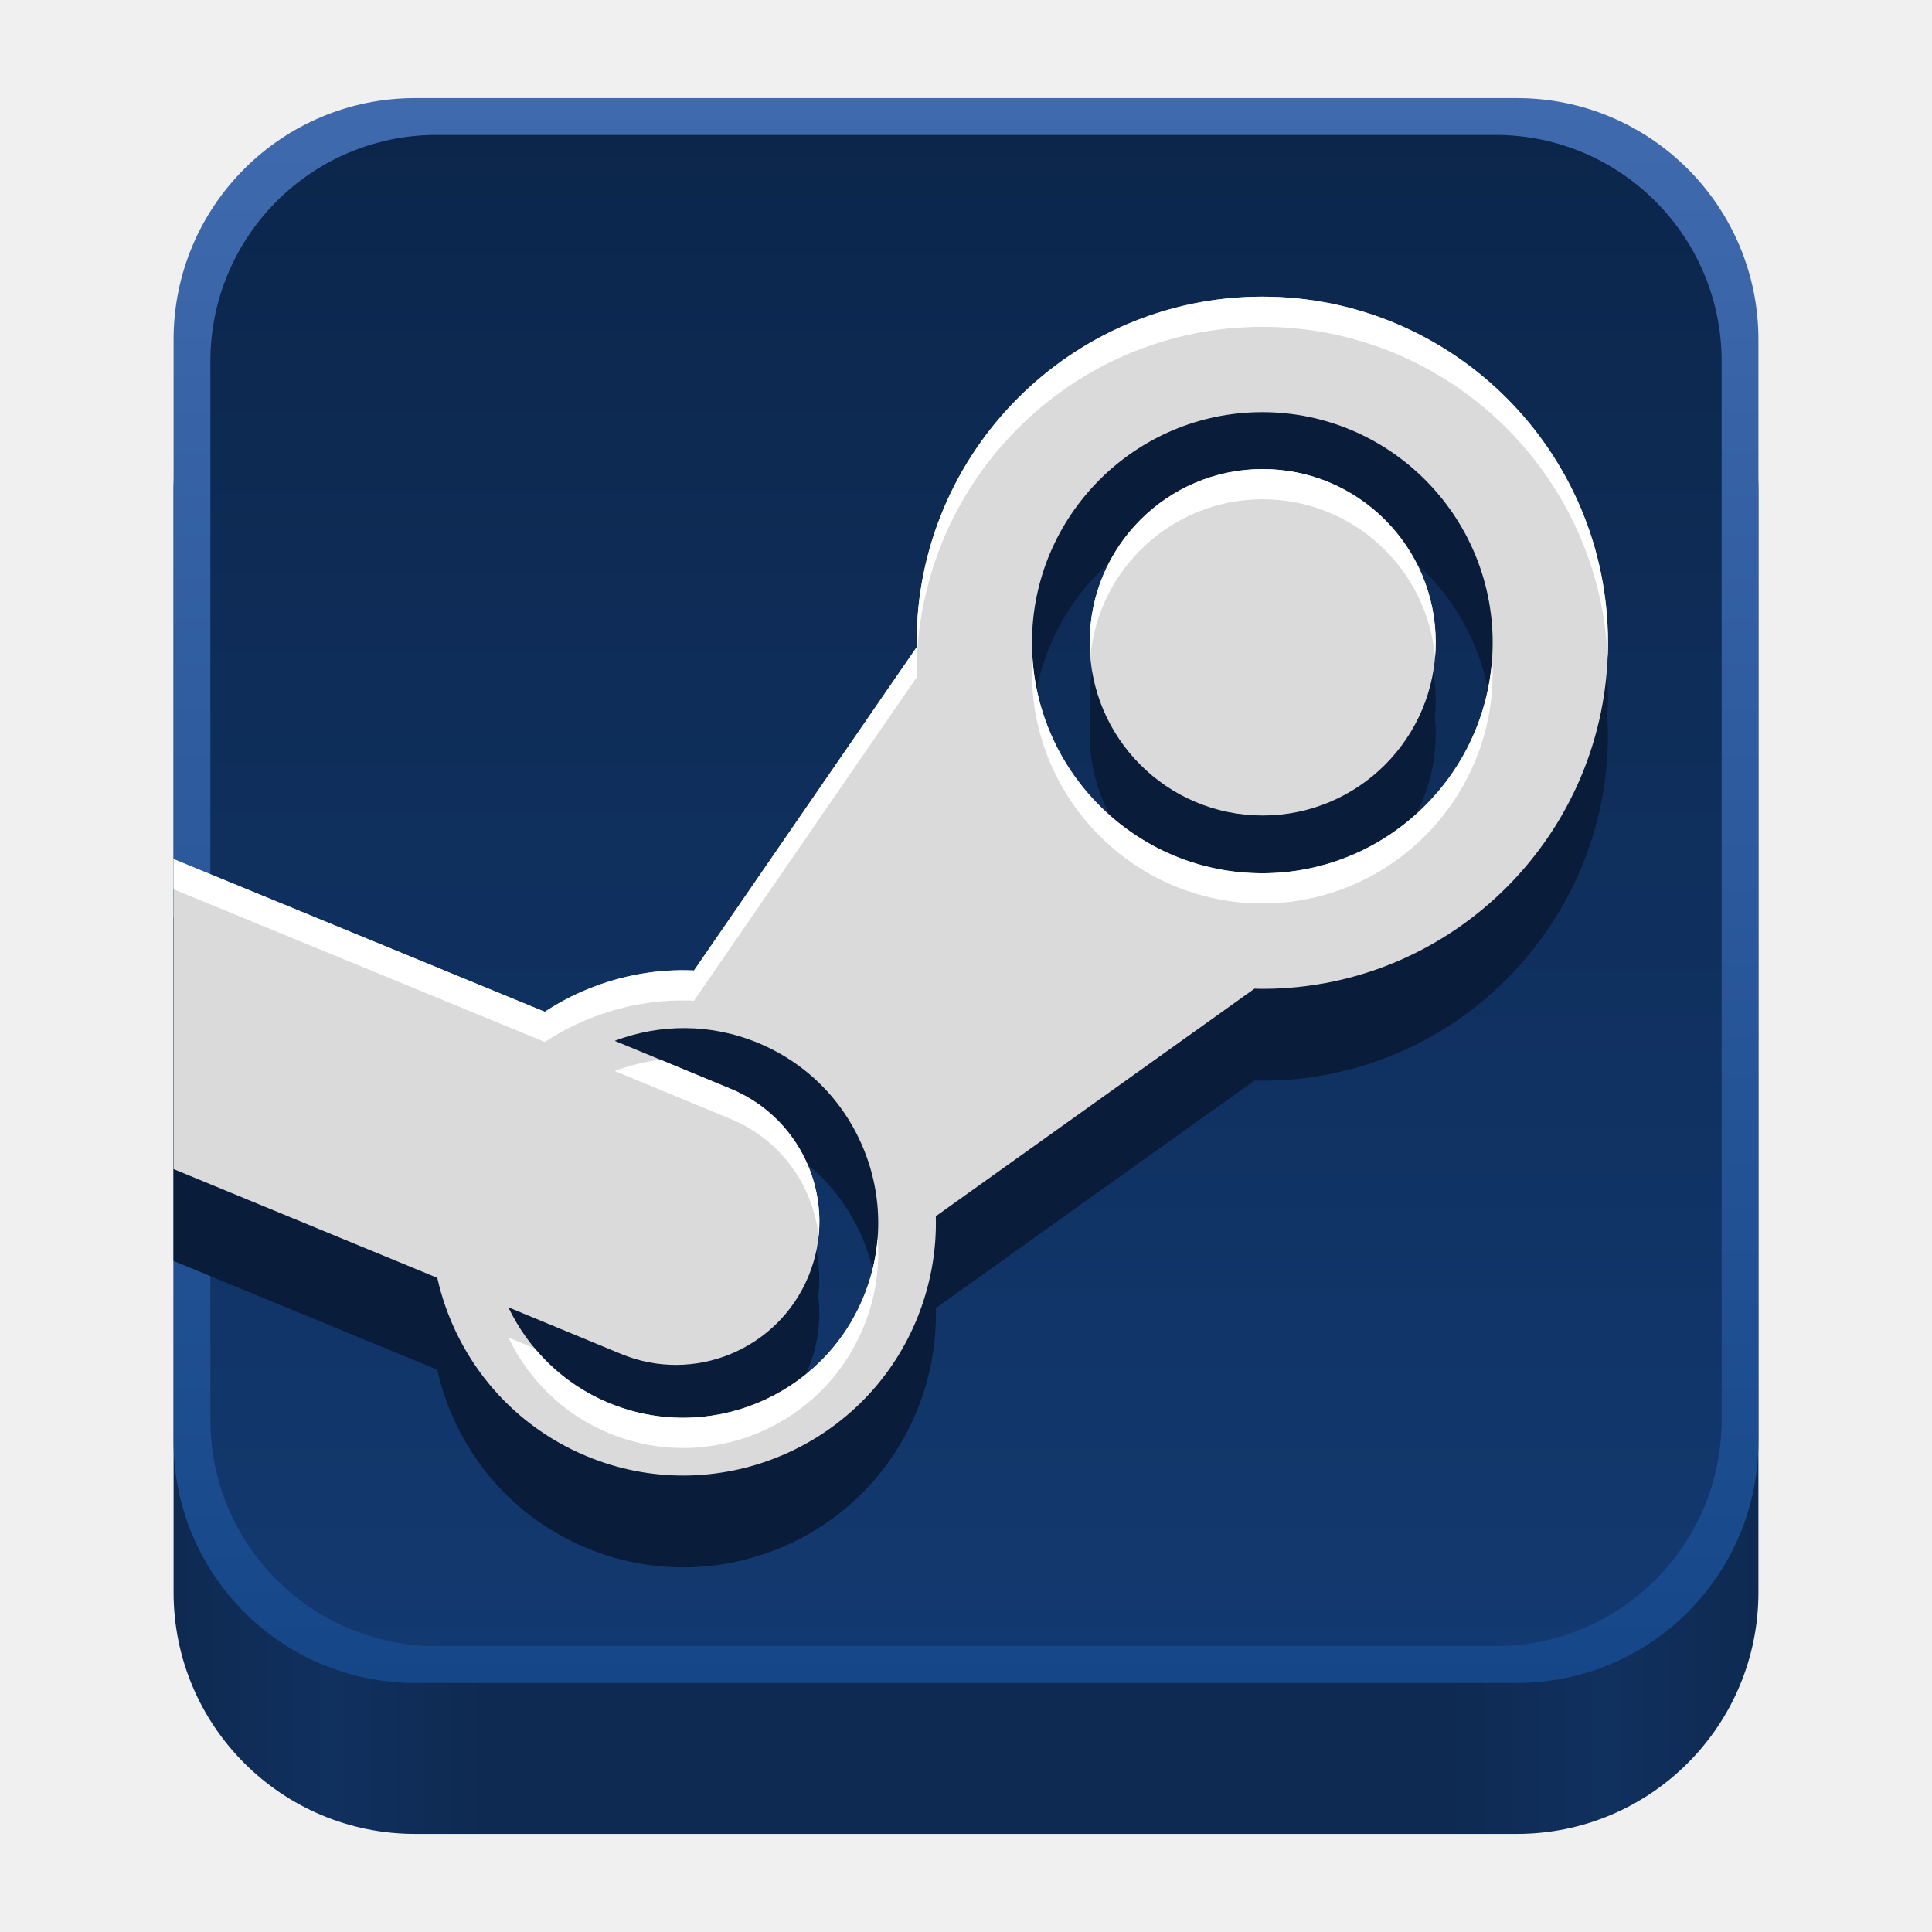
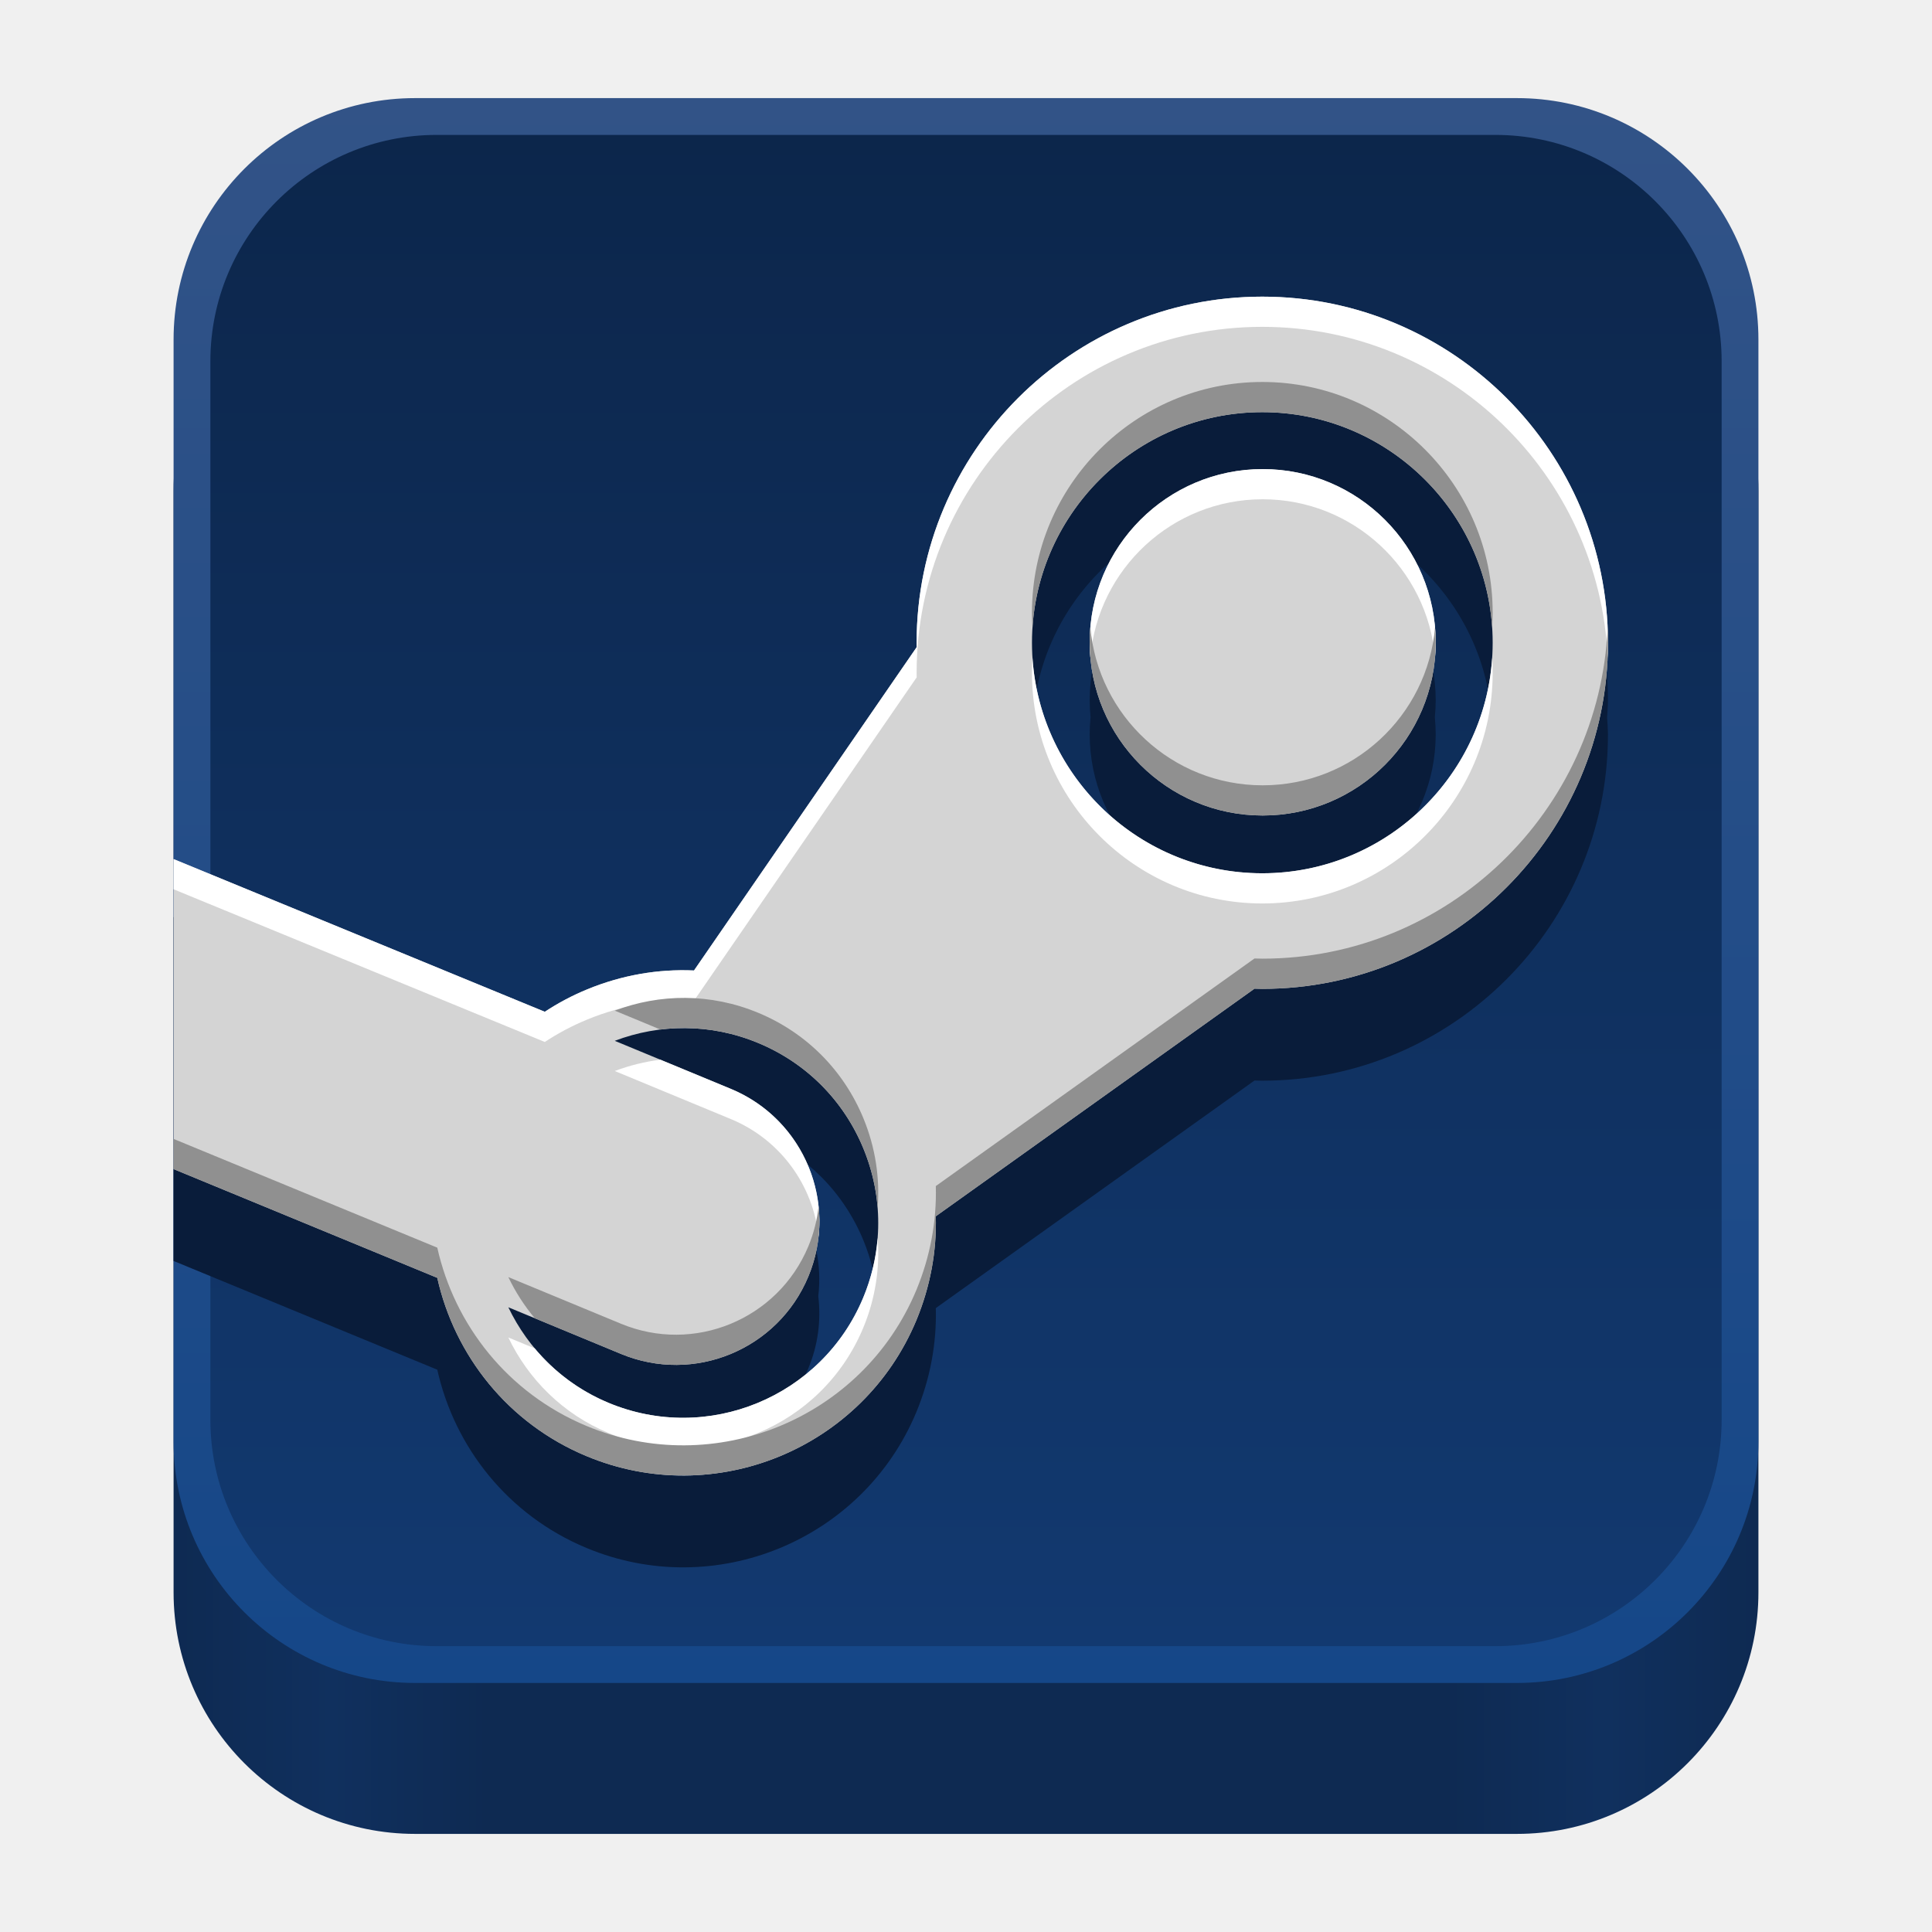
<svg xmlns="http://www.w3.org/2000/svg" xmlns:xlink="http://www.w3.org/1999/xlink" width="128" height="128" viewBox="0 0 128 128" version="1.1" id="svg5" xml:space="preserve">
  <defs id="defs2">
    <linearGradient id="linearGradient2">
      <stop style="stop-color:#0c264b;stop-opacity:1;" offset="0" id="stop2" />
      <stop style="stop-color:#123970;stop-opacity:1;" offset="1" id="stop3" />
    </linearGradient>
    <linearGradient id="linearGradient2288">
      <stop style="stop-color:#154788;stop-opacity:1;" offset="0" id="stop2284" />
-       <stop style="stop-color:#406aae;stop-opacity:1;" offset="1" id="stop2286" />
+       <stop style="stop-color:#325387;stop-opacity:1;" offset="1" id="stop2286" />
    </linearGradient>
    <linearGradient id="linearGradient3434">
      <stop style="stop-color:#0e2a52;stop-opacity:1;" offset="0" id="stop3430" />
      <stop style="stop-color:#10305e;stop-opacity:1;" offset="0.1" id="stop3442" />
      <stop style="stop-color:#0e2a52;stop-opacity:1;" offset="0.199" id="stop3446" />
      <stop style="stop-color:#0e2a52;stop-opacity:1;" offset="0.801" id="stop3444" />
      <stop style="stop-color:#10305e;stop-opacity:1;" offset="0.904" id="stop3440" />
      <stop style="stop-color:#0e2a52;stop-opacity:1;" offset="1" id="stop3432" />
    </linearGradient>
    <linearGradient y2="236" x2="96" y1="236" x1="32" gradientTransform="translate(604.8168,170.5864)" gradientUnits="userSpaceOnUse" id="linearGradient1099" xlink:href="#linearGradient1036" />
    <linearGradient id="linearGradient1036">
      <stop id="stop1032" offset="0" style="stop-color:#d5d3cf;stop-opacity:1;" />
      <stop id="stop1034" offset="1" style="stop-color:#f6f5f4;stop-opacity:1" />
    </linearGradient>
    <radialGradient r="32" fy="-76" fx="-244" cy="-76" cx="-244" gradientTransform="matrix(0.8833333,0,0,0.8833333,-460.3502,463.1197)" gradientUnits="userSpaceOnUse" id="radialGradient1103" xlink:href="#linearGradient1069" />
    <linearGradient id="linearGradient1069">
      <stop id="stop1065" offset="0" style="stop-color:#d5d3cf;stop-opacity:1" />
      <stop id="stop1067-1" offset="1" style="stop-color:#949390;stop-opacity:1" />
    </linearGradient>
    <linearGradient gradientUnits="userSpaceOnUse" y2="232" x2="64" y1="262.5" x1="64" id="linearGradient1027" xlink:href="#linearGradient1025" gradientTransform="translate(-470.5864,432.8168)" />
    <linearGradient id="linearGradient1025">
      <stop id="stop1021" offset="0" style="stop-color:#9a9996;stop-opacity:1" />
      <stop id="stop1023" offset="1" style="stop-color:#77767b;stop-opacity:1" />
    </linearGradient>
    <clipPath clipPathUnits="userSpaceOnUse" id="clipPath1609-7">
      <path id="path1611-5" d="m 252,116 28,-28 v -8 h -36 v 36 z" style="fill:#e74747;stroke:none;stroke-width:0.25px;stroke-linecap:butt;stroke-linejoin:miter;stroke-opacity:1" />
    </clipPath>
    <radialGradient r="32" fy="-76" fx="-244" cy="-76" cx="-244" gradientTransform="matrix(0.8833333,0,0,0.8833333,-460.3502,463.1197)" gradientUnits="userSpaceOnUse" id="radialGradient1103-5" xlink:href="#linearGradient1069" />
    <clipPath clipPathUnits="userSpaceOnUse" id="clipPath1609-7-7">
      <path id="path1611-5-0" d="m 252,116 28,-28 v -8 h -36 v 36 z" style="fill:#e74747;stroke:none;stroke-width:0.25px;stroke-linecap:butt;stroke-linejoin:miter;stroke-opacity:1" />
    </clipPath>
    <clipPath clipPathUnits="userSpaceOnUse" id="clipPath744">
      <rect style="fill:#1e88e5;fill-opacity:1;stroke-width:0.265" id="rect746" width="541.867" height="541.867" x="0" y="1.5987212e-14" rx="79.375" ry="79.375" />
    </clipPath>
    <clipPath clipPathUnits="userSpaceOnUse" id="clipPath62">
      <rect style="fill:#1e88e5;fill-opacity:1;stroke-width:0.265" id="rect64" width="541.867" height="541.867" x="2.2507105e-05" y="-0.422" rx="79.375" ry="79.375" />
    </clipPath>
    <radialGradient r="32" fy="-76" fx="-244" cy="-76" cx="-244" gradientTransform="matrix(0.8833333,0,0,0.8833333,-460.3502,463.1197)" gradientUnits="userSpaceOnUse" id="radialGradient1103-6" xlink:href="#linearGradient1069" />
    <clipPath clipPathUnits="userSpaceOnUse" id="clipPath1609-7-2">
      <path id="path1611-5-3" d="m 252,116 28,-28 v -8 h -36 v 36 z" style="fill:#e74747;stroke:none;stroke-width:0.25px;stroke-linecap:butt;stroke-linejoin:miter;stroke-opacity:1" />
    </clipPath>
    <clipPath clipPathUnits="userSpaceOnUse" id="clipPath961">
      <rect style="fill:#00c853;stroke:none;stroke-width:0.529" id="rect963" width="541.867" height="541.867" x="1.4210855e-14" y="2.717972e-05" rx="79.375" ry="79.375" />
    </clipPath>
    <radialGradient r="32" fy="-76" fx="-244" cy="-76" cx="-244" gradientTransform="matrix(0.8833333,0,0,0.8833333,-460.3502,463.1197)" gradientUnits="userSpaceOnUse" id="radialGradient1103-56" xlink:href="#linearGradient1069" />
    <clipPath clipPathUnits="userSpaceOnUse" id="clipPath1440">
      <circle style="display:inline;opacity:1;vector-effect:none;fill:none;fill-opacity:1;stroke:#000000;stroke-width:2;stroke-linecap:butt;stroke-linejoin:miter;stroke-miterlimit:4;stroke-dasharray:none;stroke-dashoffset:0;stroke-opacity:1;marker:none;marker-start:none;marker-mid:none;marker-end:none;paint-order:normal;enable-background:new" id="circle1442" cx="-134.35" cy="193.747" r="24" transform="rotate(-45)" />
    </clipPath>
    <clipPath clipPathUnits="userSpaceOnUse" id="clipPath1430">
      <circle style="display:inline;opacity:1;vector-effect:none;fill:none;fill-opacity:1;stroke:#000000;stroke-width:2;stroke-linecap:butt;stroke-linejoin:miter;stroke-miterlimit:4;stroke-dasharray:none;stroke-dashoffset:0;stroke-opacity:1;marker:none;marker-start:none;marker-mid:none;marker-end:none;paint-order:normal;enable-background:new" id="circle1432" cx="12" cy="232" r="24" />
    </clipPath>
    <clipPath clipPathUnits="userSpaceOnUse" id="clipPath1440-9">
      <circle style="display:inline;opacity:1;vector-effect:none;fill:none;fill-opacity:1;stroke:#000000;stroke-width:2;stroke-linecap:butt;stroke-linejoin:miter;stroke-miterlimit:4;stroke-dasharray:none;stroke-dashoffset:0;stroke-opacity:1;marker:none;marker-start:none;marker-mid:none;marker-end:none;paint-order:normal;enable-background:new" id="circle1442-5" cx="-134.35" cy="193.747" r="24" transform="rotate(-45)" />
    </clipPath>
    <clipPath clipPathUnits="userSpaceOnUse" id="clipPath1430-1">
      <circle style="display:inline;opacity:1;vector-effect:none;fill:none;fill-opacity:1;stroke:#000000;stroke-width:2;stroke-linecap:butt;stroke-linejoin:miter;stroke-miterlimit:4;stroke-dasharray:none;stroke-dashoffset:0;stroke-opacity:1;marker:none;marker-start:none;marker-mid:none;marker-end:none;paint-order:normal;enable-background:new" id="circle1432-8" cx="12" cy="232" r="24" />
    </clipPath>
    <clipPath clipPathUnits="userSpaceOnUse" id="clipPath2024">
      <rect style="opacity:1;vector-effect:none;fill:#63452c;fill-opacity:1;stroke:none;stroke-width:4;stroke-linecap:round;stroke-linejoin:round;stroke-miterlimit:4;stroke-dasharray:none;stroke-dashoffset:0;stroke-opacity:1" id="rect2026" width="74" height="98" x="6" y="196" />
    </clipPath>
    <linearGradient id="linearGradient914">
      <stop id="stop910" offset="0" style="stop-color:#f6f5f4;stop-opacity:0.437" />
      <stop id="stop912" offset="1" style="stop-color:#deddda;stop-opacity:0;" />
    </linearGradient>
    <radialGradient gradientTransform="matrix(2.608696,0,0,1.841036,-102.9565,-748.9467)" gradientUnits="userSpaceOnUse" r="46" fy="296" fx="64" cy="296" cx="64" id="radialGradient916" xlink:href="#linearGradient914" />
    <clipPath clipPathUnits="userSpaceOnUse" id="clipPath11543">
      <rect style="fill:#f0c04e;fill-opacity:1;stroke:none;stroke-width:0.529" id="rect11545" width="541.867" height="541.867" x="1.4746095e-06" y="6.4330168e-05" rx="79.375" ry="79.375" />
    </clipPath>
    <style id="style374">.cls-1{fill:url(#linear-gradient);}.cls-2{opacity:0.35;fill:url(#radial-gradient);}.cls-2,.cls-4{isolation:isolate;}.cls-3{fill:url(#linear-gradient-2);}.cls-4{opacity:0.41;fill:url(#radial-gradient-2);}.cls-5{fill:url(#radial-gradient-3);}.cls-6{fill:url(#radial-gradient-4);}</style>
    <linearGradient id="linear-gradient" x1="63.33" y1="84.03" x2="241.67" y2="84.03" gradientTransform="matrix(1,0,0,-1,0,266)" gradientUnits="userSpaceOnUse">
      <stop offset="0" stop-color="#0c59a4" id="stop376" />
      <stop offset="1" stop-color="#114a8b" id="stop378" />
    </linearGradient>
    <radialGradient id="radial-gradient" cx="161.83" cy="68.91" r="95.38" gradientTransform="matrix(1,0,0,-0.95,0,248.84)" gradientUnits="userSpaceOnUse">
      <stop offset="0.72" stop-opacity="0" id="stop381" />
      <stop offset="0.95" stop-opacity="0.53" id="stop383" />
      <stop offset="1" id="stop385" />
    </radialGradient>
    <linearGradient id="linear-gradient-2" x1="157.35" y1="161.39" x2="45.96" y2="40.06" gradientTransform="matrix(1,0,0,-1,0,266)" gradientUnits="userSpaceOnUse">
      <stop offset="0" stop-color="#1b9de2" id="stop388" />
      <stop offset="0.16" stop-color="#1595df" id="stop390" />
      <stop offset="0.67" stop-color="#0680d7" id="stop392" />
      <stop offset="1" stop-color="#0078d4" id="stop394" />
    </linearGradient>
    <radialGradient id="radial-gradient-2" cx="-340.29" cy="62.99" r="143.24" gradientTransform="matrix(0.15,-0.99,-0.8,-0.12,176.64,-125.4)" gradientUnits="userSpaceOnUse">
      <stop offset="0.76" stop-opacity="0" id="stop397" />
      <stop offset="0.95" stop-opacity="0.5" id="stop399" />
      <stop offset="1" id="stop401" />
    </radialGradient>
    <radialGradient id="radial-gradient-3" cx="113.37" cy="570.21" r="202.43" gradientTransform="matrix(-0.04,1,2.13,0.08,-1179.54,-106.69)" gradientUnits="userSpaceOnUse">
      <stop offset="0" stop-color="#35c1f1" id="stop404" />
      <stop offset="0.11" stop-color="#34c1ed" id="stop406" />
      <stop offset="0.23" stop-color="#2fc2df" id="stop408" />
      <stop offset="0.31" stop-color="#2bc3d2" id="stop410" />
      <stop offset="0.67" stop-color="#36c752" id="stop412" />
    </radialGradient>
    <radialGradient id="radial-gradient-4" cx="376.52" cy="567.97" r="97.34" gradientTransform="matrix(0.28,0.96,0.78,-0.23,-303.76,-148.5)" gradientUnits="userSpaceOnUse">
      <stop offset="0" stop-color="#66eb6e" id="stop415" />
      <stop offset="1" stop-color="#66eb6e" stop-opacity="0" id="stop417" />
    </radialGradient>
    <clipPath clipPathUnits="userSpaceOnUse" id="clipPath1260">
      <rect style="fill:#bbdefb;fill-opacity:1;stroke:none;stroke-width:0.529" id="rect1262" width="541.867" height="541.867" x="2.9492187e-06" y="3.9968629e-05" rx="79.375" ry="79.375" />
    </clipPath>
    <linearGradient x1="0" y1="119.552" x2="235.777" y2="119.552" id="linearGradient-1" gradientTransform="matrix(1.45119,0,0,1.703766,99.85446,80.41603)" gradientUnits="userSpaceOnUse">
      <stop stop-color="#FF5500" offset="0%" id="stop6" />
      <stop stop-color="#FF5500" offset="40.988%" id="stop8" />
      <stop stop-color="#FF2000" offset="58.198%" id="stop10" />
      <stop stop-color="#FF2000" offset="100%" id="stop12" />
    </linearGradient>
    <linearGradient x1="0.021" y1="0.507" x2="1" y2="0.507" id="linearGradient-2" gradientUnits="userSpaceOnUse" gradientTransform="matrix(7.107012,0,0,7.107012,54.42477,49.22005)">
      <stop stop-color="#FF452A" offset="0%" id="stop15" />
      <stop stop-color="#FF2000" offset="100%" id="stop17" />
    </linearGradient>
    <mask id="mask-4" fill="#ffffff">
      <path d="M 45.051,6.703 39.15,2.8822695e-5 h -10.363 -10.363 L 12.522,6.703 c 0,0 -5.182,-1.441 -7.628,1.009 0,0 6.909,-0.624 9.284,3.243 0,0 6.405,1.225 7.269,1.225 0.864,0 2.735,-0.721 4.462,-1.297 1.727,-0.576 2.879,-0.581 2.879,-0.581 0,0 1.151,0.004 2.879,0.581 1.727,0.576 3.598,1.297 4.462,1.297 0.864,0 7.269,-1.225 7.269,-1.225 2.375,-3.867 9.284,-3.243 9.284,-3.243 C 50.233,5.262 45.051,6.703 45.051,6.703" id="use25" style="stroke-width:0.265" />
    </mask>
    <clipPath clipPathUnits="userSpaceOnUse" id="clipPath3338">
      <rect style="fill:#ff7f2a;fill-opacity:1;stroke:none;stroke-width:0.529" id="rect3340" width="541.867" height="541.867" x="1.1368684e-13" y="5.8174133e-05" rx="79.375" ry="79.375" />
    </clipPath>
    <clipPath clipPathUnits="userSpaceOnUse" id="clipPath2140">
      <rect style="fill:#ffad76;fill-opacity:1;stroke:none;stroke-width:0.529" id="rect2142" width="487.68" height="487.68" x="27.093" y="27.093" rx="71.438" ry="71.438" />
    </clipPath>
    <linearGradient gradientUnits="userSpaceOnUse" y2="268" x2="115.823" y1="268" x1="11.823" id="linearGradient1329" xlink:href="#linearGradient1357" gradientTransform="matrix(2.274968,0,0,2.274968,-344.8075,-258.2955)" />
    <linearGradient id="linearGradient1357">
      <stop id="stop1345" offset="0" style="stop-color:#986a44;stop-opacity:1" />
      <stop style="stop-color:#cdab8f;stop-opacity:1" offset="0.029" id="stop1347" />
      <stop id="stop1349" offset="0.058" style="stop-color:#b5835a;stop-opacity:1" />
      <stop style="stop-color:#b5835a;stop-opacity:1" offset="0.942" id="stop1351" />
      <stop id="stop1353" offset="0.971" style="stop-color:#cdab8f;stop-opacity:1" />
      <stop id="stop1355" offset="1" style="stop-color:#986a44;stop-opacity:1" />
    </linearGradient>
    <linearGradient y2="23" x2="60" y1="53.255" x1="70.586" gradientTransform="translate(0,170)" gradientUnits="userSpaceOnUse" id="linearGradient1610" xlink:href="#linearGradient1656" />
    <linearGradient id="linearGradient1656">
      <stop style="stop-color:#ffffff;stop-opacity:1" offset="0" id="stop1652" />
      <stop style="stop-color:#deddda;stop-opacity:1" offset="1" id="stop1654" />
    </linearGradient>
    <linearGradient y2="268" x2="68" y1="268" x1="60" gradientUnits="userSpaceOnUse" id="linearGradient1612" xlink:href="#linearGradient1270" />
    <linearGradient id="linearGradient1270">
      <stop style="stop-color:#949390;stop-opacity:1;" offset="0" id="stop1258" />
      <stop id="stop1260" offset="0.083" style="stop-color:#d5d3cf;stop-opacity:1" />
      <stop style="stop-color:#949390;stop-opacity:1;" offset="0.167" id="stop1262" />
      <stop id="stop1264" offset="0.833" style="stop-color:#949390;stop-opacity:1;" />
      <stop style="stop-color:#d5d3cf;stop-opacity:1" offset="0.917" id="stop1266" />
      <stop style="stop-color:#949390;stop-opacity:1" offset="1" id="stop1268" />
    </linearGradient>
    <radialGradient r="32" fy="-76" fx="-244" cy="-76" cx="-244" gradientTransform="matrix(0.8833333,0,0,0.8833333,-460.3502,463.1197)" gradientUnits="userSpaceOnUse" id="radialGradient1103-562" xlink:href="#linearGradient1069" />
    <clipPath clipPathUnits="userSpaceOnUse" id="clipPath1609-7-9">
      <path id="path1611-5-36" d="m 252,116 28,-28 v -8 h -36 v 36 z" style="fill:#e74747;stroke:none;stroke-width:0.25px;stroke-linecap:butt;stroke-linejoin:miter;stroke-opacity:1" />
    </clipPath>
    <radialGradient r="32" fy="-76" fx="-244" cy="-76" cx="-244" gradientTransform="matrix(0.8833333,0,0,0.8833333,-460.3502,463.1197)" gradientUnits="userSpaceOnUse" id="radialGradient1103-5-0" xlink:href="#linearGradient1069" />
    <clipPath clipPathUnits="userSpaceOnUse" id="clipPath1609-7-7-2">
      <path id="path1611-5-0-6" d="m 252,116 28,-28 v -8 h -36 v 36 z" style="fill:#e74747;stroke:none;stroke-width:0.25px;stroke-linecap:butt;stroke-linejoin:miter;stroke-opacity:1" />
    </clipPath>
    <clipPath clipPathUnits="userSpaceOnUse" id="clipPath744-1">
      <rect style="fill:#1e88e5;fill-opacity:1;stroke-width:0.265" id="rect746-8" width="541.867" height="541.867" x="0" y="1.5987212e-14" rx="79.375" ry="79.375" />
    </clipPath>
    <clipPath clipPathUnits="userSpaceOnUse" id="clipPath62-7">
      <rect style="fill:#1e88e5;fill-opacity:1;stroke-width:0.265" id="rect64-9" width="541.867" height="541.867" x="2.2507105e-05" y="-0.422" rx="79.375" ry="79.375" />
    </clipPath>
    <radialGradient r="32" fy="-76" fx="-244" cy="-76" cx="-244" gradientTransform="matrix(0.8833333,0,0,0.8833333,-460.3502,463.1197)" gradientUnits="userSpaceOnUse" id="radialGradient1103-6-2" xlink:href="#linearGradient1069" />
    <clipPath clipPathUnits="userSpaceOnUse" id="clipPath1609-7-2-2">
      <path id="path1611-5-3-3" d="m 252,116 28,-28 v -8 h -36 v 36 z" style="fill:#e74747;stroke:none;stroke-width:0.25px;stroke-linecap:butt;stroke-linejoin:miter;stroke-opacity:1" />
    </clipPath>
    <clipPath clipPathUnits="userSpaceOnUse" id="clipPath961-7">
      <rect style="fill:#00c853;stroke:none;stroke-width:0.529" id="rect963-5" width="541.867" height="541.867" x="1.4210855e-14" y="2.717972e-05" rx="79.375" ry="79.375" />
    </clipPath>
    <radialGradient r="32" fy="-76" fx="-244" cy="-76" cx="-244" gradientTransform="matrix(0.8833333,0,0,0.8833333,-460.3502,463.1197)" gradientUnits="userSpaceOnUse" id="radialGradient1103-56-9" xlink:href="#linearGradient1069" />
    <clipPath clipPathUnits="userSpaceOnUse" id="clipPath1440-2">
      <circle style="display:inline;opacity:1;vector-effect:none;fill:none;fill-opacity:1;stroke:#000000;stroke-width:2;stroke-linecap:butt;stroke-linejoin:miter;stroke-miterlimit:4;stroke-dasharray:none;stroke-dashoffset:0;stroke-opacity:1;marker:none;marker-start:none;marker-mid:none;marker-end:none;paint-order:normal;enable-background:new" id="circle1442-8" cx="-134.35" cy="193.747" r="24" transform="rotate(-45)" />
    </clipPath>
    <clipPath clipPathUnits="userSpaceOnUse" id="clipPath1430-9">
      <circle style="display:inline;opacity:1;vector-effect:none;fill:none;fill-opacity:1;stroke:#000000;stroke-width:2;stroke-linecap:butt;stroke-linejoin:miter;stroke-miterlimit:4;stroke-dasharray:none;stroke-dashoffset:0;stroke-opacity:1;marker:none;marker-start:none;marker-mid:none;marker-end:none;paint-order:normal;enable-background:new" id="circle1432-7" cx="12" cy="232" r="24" />
    </clipPath>
    <clipPath clipPathUnits="userSpaceOnUse" id="clipPath1440-9-3">
      <circle style="display:inline;opacity:1;vector-effect:none;fill:none;fill-opacity:1;stroke:#000000;stroke-width:2;stroke-linecap:butt;stroke-linejoin:miter;stroke-miterlimit:4;stroke-dasharray:none;stroke-dashoffset:0;stroke-opacity:1;marker:none;marker-start:none;marker-mid:none;marker-end:none;paint-order:normal;enable-background:new" id="circle1442-5-6" cx="-134.35" cy="193.747" r="24" transform="rotate(-45)" />
    </clipPath>
    <clipPath clipPathUnits="userSpaceOnUse" id="clipPath1430-1-1">
      <circle style="display:inline;opacity:1;vector-effect:none;fill:none;fill-opacity:1;stroke:#000000;stroke-width:2;stroke-linecap:butt;stroke-linejoin:miter;stroke-miterlimit:4;stroke-dasharray:none;stroke-dashoffset:0;stroke-opacity:1;marker:none;marker-start:none;marker-mid:none;marker-end:none;paint-order:normal;enable-background:new" id="circle1432-8-2" cx="12" cy="232" r="24" />
    </clipPath>
    <clipPath clipPathUnits="userSpaceOnUse" id="clipPath2024-9">
      <rect style="opacity:1;vector-effect:none;fill:#63452c;fill-opacity:1;stroke:none;stroke-width:4;stroke-linecap:round;stroke-linejoin:round;stroke-miterlimit:4;stroke-dasharray:none;stroke-dashoffset:0;stroke-opacity:1" id="rect2026-3" width="74" height="98" x="6" y="196" />
    </clipPath>
    <radialGradient gradientTransform="matrix(2.608696,0,0,1.841036,-102.9565,-748.9467)" gradientUnits="userSpaceOnUse" r="46" fy="296" fx="64" cy="296" cx="64" id="radialGradient916-4" xlink:href="#linearGradient914" />
    <clipPath clipPathUnits="userSpaceOnUse" id="clipPath11543-7">
      <rect style="fill:#f0c04e;fill-opacity:1;stroke:none;stroke-width:0.529" id="rect11545-8" width="541.867" height="541.867" x="1.4746095e-06" y="6.4330168e-05" rx="79.375" ry="79.375" />
    </clipPath>
    <style id="style374-4">.cls-1{fill:url(#linear-gradient);}.cls-2{opacity:0.35;fill:url(#radial-gradient);}.cls-2,.cls-4{isolation:isolate;}.cls-3{fill:url(#linear-gradient-2);}.cls-4{opacity:0.41;fill:url(#radial-gradient-2);}.cls-5{fill:url(#radial-gradient-3);}.cls-6{fill:url(#radial-gradient-4);}</style>
    <radialGradient id="radial-gradient-36" cx="161.83" cy="68.91" r="95.38" gradientTransform="matrix(1,0,0,-0.95,0,248.84)" gradientUnits="userSpaceOnUse">
      <stop offset="0.72" stop-opacity="0" id="stop381-1" />
      <stop offset="0.95" stop-opacity="0.53" id="stop383-0" />
      <stop offset="1" id="stop385-6" />
    </radialGradient>
    <radialGradient id="radial-gradient-2-1" cx="-340.29" cy="62.99" r="143.24" gradientTransform="matrix(0.15,-0.99,-0.8,-0.12,176.64,-125.4)" gradientUnits="userSpaceOnUse">
      <stop offset="0.76" stop-opacity="0" id="stop397-5" />
      <stop offset="0.95" stop-opacity="0.5" id="stop399-5" />
      <stop offset="1" id="stop401-4" />
    </radialGradient>
    <radialGradient id="radial-gradient-3-7" cx="113.37" cy="570.21" r="202.43" gradientTransform="matrix(-0.04,1,2.13,0.08,-1179.54,-106.69)" gradientUnits="userSpaceOnUse">
      <stop offset="0" stop-color="#35c1f1" id="stop404-6" />
      <stop offset="0.11" stop-color="#34c1ed" id="stop406-5" />
      <stop offset="0.23" stop-color="#2fc2df" id="stop408-6" />
      <stop offset="0.31" stop-color="#2bc3d2" id="stop410-9" />
      <stop offset="0.67" stop-color="#36c752" id="stop412-3" />
    </radialGradient>
    <radialGradient id="radial-gradient-4-7" cx="376.52" cy="567.97" r="97.34" gradientTransform="matrix(0.28,0.96,0.78,-0.23,-303.76,-148.5)" gradientUnits="userSpaceOnUse">
      <stop offset="0" stop-color="#66eb6e" id="stop415-4" />
      <stop offset="1" stop-color="#66eb6e" stop-opacity="0" id="stop417-5" />
    </radialGradient>
    <clipPath clipPathUnits="userSpaceOnUse" id="clipPath1260-2">
      <rect style="fill:#bbdefb;fill-opacity:1;stroke:none;stroke-width:0.529" id="rect1262-5" width="541.867" height="541.867" x="2.9492187e-06" y="3.9968629e-05" rx="79.375" ry="79.375" />
    </clipPath>
    <clipPath clipPathUnits="userSpaceOnUse" id="clipPath16285">
      <rect style="fill:#bbdefb;fill-opacity:1;stroke:none;stroke-width:0.529" id="rect16287" width="541.867" height="541.867" x="0" y="6.4807005e-05" rx="79.375" ry="79.375" />
    </clipPath>
    <clipPath clipPathUnits="userSpaceOnUse" id="clipPath990">
      <rect style="fill:#bbdefb;fill-opacity:1;stroke:none;stroke-width:0.529" id="rect992" width="487.68" height="487.68" x="27.093" y="27.093" rx="71.438" ry="71.438" />
    </clipPath>
    <linearGradient id="a" x2="116.689" x1="116.689" y2="418.426" gradientTransform="matrix(0.5873734,0,0,0.5876288,-174.0507,-30.7256)" y1="-185.551" gradientUnits="userSpaceOnUse">
      <stop stop-color="#111D2E" offset="0" id="stop318" style="stop-color:#0e2247;stop-opacity:1" />
      <stop stop-color="#051839" offset=".212" id="stop320" />
      <stop stop-color="#0A1B48" offset=".407" id="stop322" />
      <stop stop-color="#132E62" offset=".581" id="stop324" />
      <stop stop-color="#144B7E" offset=".738" id="stop326" />
      <stop stop-color="#136497" offset=".873" id="stop328" />
      <stop stop-color="#1387B8" offset="1" id="stop330" />
    </linearGradient>
    <linearGradient xlink:href="#linearGradient2288" id="linearGradient781" x1="64" y1="112.5" x2="64" y2="7.5" gradientUnits="userSpaceOnUse" gradientTransform="translate(0,-1)" />
    <linearGradient xlink:href="#linearGradient3434" id="linearGradient3436" x1="11.5" y1="68" x2="116.5" y2="68" gradientUnits="userSpaceOnUse" gradientTransform="translate(0,1)" />
    <filter style="color-interpolation-filters:sRGB;" id="filter3702" x="-0.043" y="-0.055" width="1.085" height="1.154">
      <feFlood flood-opacity="0.404" flood-color="rgb(0,0,0)" result="flood" id="feFlood3692" />
      <feComposite in="flood" in2="SourceGraphic" operator="in" result="composite1" id="feComposite3694" />
      <feGaussianBlur in="composite1" stdDeviation="1.6" result="blur" id="feGaussianBlur3696" />
      <feOffset dx="0" dy="3" result="offset" id="feOffset3698" />
      <feComposite in="SourceGraphic" in2="offset" operator="over" result="composite2" id="feComposite3700" />
    </filter>
    <linearGradient xlink:href="#linearGradient2" id="linearGradient3" x1="64" y1="8.938" x2="64" y2="109.062" gradientUnits="userSpaceOnUse" />
  </defs>
  <g id="layer2">
    <rect style="fill:url(#linearGradient3436);fill-opacity:1" id="rect440" width="105" height="105" x="11.5" y="16.5" rx="16" ry="16" />
    <rect style="fill:url(#linearGradient781);fill-opacity:1" id="rect358" width="105" height="105" x="11.5" y="6.5" rx="16" ry="16" />
    <path style="fill:#ffffff;fill-opacity:1;stroke-width:0.217" d="m 64,82.104 v -3.594" id="path42913" />
    <text xml:space="preserve" style="font-style:normal;font-variant:normal;font-weight:normal;font-stretch:normal;font-size:49.761px;line-height:1.25;font-family:'DejaVu Math TeX Gyre';-inkscape-font-specification:'DejaVu Math TeX Gyre';fill:#000000;fill-opacity:1;stroke:none;stroke-width:1.244" x="-113.871" y="49.441" id="text3441">
      <tspan id="tspan3439" x="-113.871" y="49.441" style="stroke-width:1.244" />
    </text>
    <text xml:space="preserve" style="font-size:49.761px;line-height:1.25;font-family:Caladea;-inkscape-font-specification:Caladea;stroke-width:1.244" x="-131.456" y="50.148" id="text13903">
      <tspan id="tspan13901" x="-131.456" y="50.148" style="stroke-width:1.244" />
    </text>
    <rect style="fill:url(#linearGradient3);fill-opacity:1;stroke-width:0.954" id="rect512" width="100.125" height="100.125" x="13.938" y="8.938" rx="15" ry="15" />
    <path id="path3708" style="fill:#091c3a;fill-opacity:1;stroke-width:0.517" d="M 83.629 23.492 C 71.001 23.492 60.727 33.777 60.727 46.418 C 60.727 46.519 60.727 46.62 60.732 46.715 L 45.979 68.137 C 43.588 68.028 41.188 68.447 38.914 69.383 C 37.912 69.791 36.975 70.292 36.094 70.871 L 11.5 60.754 L 11.5 83.541 L 28.971 90.746 C 30.121 95.882 33.648 100.386 38.85 102.553 C 47.36 106.106 57.173 102.057 60.713 93.549 C 61.634 91.325 62.062 88.992 62 86.664 L 83.113 71.588 C 83.284 71.593 83.458 71.598 83.629 71.598 C 96.262 71.598 106.531 61.304 106.531 48.664 C 106.531 48.285 106.493 47.916 106.475 47.541 C 106.493 47.166 106.531 46.797 106.531 46.418 C 106.531 33.777 96.262 23.492 83.629 23.492 z M 83.629 33.391 C 91.666 33.391 98.257 39.647 98.836 47.541 C 98.257 55.441 91.666 61.697 83.629 61.697 C 75.597 61.697 69.006 55.441 68.428 47.541 C 69.006 39.647 75.597 33.391 83.629 33.391 z M 83.654 34.916 C 77.33 34.916 72.195 40.057 72.195 46.395 C 72.195 46.774 72.216 47.15 72.252 47.52 C 72.216 47.889 72.195 48.264 72.195 48.643 C 72.195 54.981 77.33 60.115 83.654 60.115 C 89.984 60.115 95.119 54.981 95.119 48.643 C 95.119 48.264 95.098 47.889 95.062 47.52 C 95.098 47.15 95.119 46.774 95.119 46.395 C 95.119 40.057 89.984 34.916 83.654 34.916 z M 45.418 74.197 C 47.03 74.21 48.663 74.531 50.242 75.188 C 53.427 76.512 55.9 79.005 57.209 82.191 C 57.712 83.415 58.014 84.686 58.129 85.969 C 58.015 87.278 57.705 88.577 57.186 89.822 C 54.446 96.396 46.887 99.515 40.316 96.779 C 38.529 96.035 37.008 94.919 35.783 93.568 L 41.133 95.783 C 45.979 97.8 51.538 95.503 53.553 90.662 C 54.207 89.093 54.403 87.45 54.213 85.875 C 54.702 81.761 52.449 77.657 48.438 75.986 L 44.227 74.244 C 44.621 74.21 45.019 74.194 45.418 74.197 z " />
-     <path id="path337" style="fill:#dadada;fill-opacity:1;stroke-width:0.517" d="M 83.629 19.654 C 71.001 19.654 60.727 29.939 60.727 42.58 C 60.727 42.681 60.727 42.782 60.732 42.877 L 45.979 64.297 C 43.588 64.188 41.188 64.607 38.914 65.543 C 37.912 65.952 36.975 66.454 36.094 67.033 L 11.5 56.916 L 11.5 77.455 L 28.971 84.66 C 30.121 89.796 33.648 94.302 38.85 96.469 C 47.36 100.022 57.173 95.973 60.713 87.465 C 61.634 85.241 62.062 82.908 62 80.58 L 83.113 65.502 C 83.284 65.507 83.458 65.514 83.629 65.514 C 96.262 65.514 106.531 55.22 106.531 42.58 C 106.531 29.939 96.262 19.654 83.629 19.654 z M 83.629 27.307 C 92.044 27.307 98.893 34.162 98.893 42.58 C 98.893 51.005 92.044 57.857 83.629 57.857 C 75.219 57.857 68.371 51.005 68.371 42.58 C 68.371 34.162 75.219 27.307 83.629 27.307 z M 83.654 31.078 C 77.33 31.078 72.195 36.219 72.195 42.557 C 72.195 48.895 77.33 54.029 83.654 54.029 C 89.984 54.029 95.119 48.895 95.119 42.557 C 95.119 36.219 89.984 31.078 83.654 31.078 z M 45.418 68.113 C 47.03 68.126 48.663 68.447 50.242 69.104 C 53.427 70.428 55.9 72.919 57.209 76.105 C 58.518 79.292 58.51 82.807 57.186 85.982 C 54.446 92.556 46.887 95.678 40.316 92.941 C 37.285 91.679 34.998 89.368 33.678 86.611 L 41.133 89.697 C 45.979 91.714 51.538 89.417 53.553 84.576 C 55.573 79.73 53.281 74.166 48.438 72.148 L 40.729 68.957 C 42.215 68.393 43.806 68.1 45.418 68.113 z " />
+     <path id="path337" style="fill:#d4d4d4;fill-opacity:1;stroke-width:0.517" d="M 83.629 19.654 C 71.001 19.654 60.727 29.939 60.727 42.58 C 60.727 42.681 60.727 42.782 60.732 42.877 L 45.979 64.297 C 43.588 64.188 41.188 64.607 38.914 65.543 C 37.912 65.952 36.975 66.454 36.094 67.033 L 11.5 56.916 L 11.5 77.455 L 28.971 84.66 C 30.121 89.796 33.648 94.302 38.85 96.469 C 47.36 100.022 57.173 95.973 60.713 87.465 C 61.634 85.241 62.062 82.908 62 80.58 L 83.113 65.502 C 83.284 65.507 83.458 65.514 83.629 65.514 C 96.262 65.514 106.531 55.22 106.531 42.58 C 106.531 29.939 96.262 19.654 83.629 19.654 z M 83.629 27.307 C 92.044 27.307 98.893 34.162 98.893 42.58 C 98.893 51.005 92.044 57.857 83.629 57.857 C 75.219 57.857 68.371 51.005 68.371 42.58 C 68.371 34.162 75.219 27.307 83.629 27.307 z M 83.654 31.078 C 77.33 31.078 72.195 36.219 72.195 42.557 C 72.195 48.895 77.33 54.029 83.654 54.029 C 89.984 54.029 95.119 48.895 95.119 42.557 C 95.119 36.219 89.984 31.078 83.654 31.078 z M 45.418 68.113 C 47.03 68.126 48.663 68.447 50.242 69.104 C 53.427 70.428 55.9 72.919 57.209 76.105 C 58.518 79.292 58.51 82.807 57.186 85.982 C 54.446 92.556 46.887 95.678 40.316 92.941 C 37.285 91.679 34.998 89.368 33.678 86.611 L 41.133 89.697 C 45.979 91.714 51.538 89.417 53.553 84.576 C 55.573 79.73 53.281 74.166 48.438 72.148 L 40.729 68.957 C 42.215 68.393 43.806 68.1 45.418 68.113 z " />
    <path id="path3" style="fill:#ffffff;fill-opacity:1;stroke-width:0.517" d="M 83.629 19.654 C 71.001 19.654 60.729 29.939 60.729 42.58 C 60.729 42.681 60.727 42.782 60.732 42.877 L 45.98 64.297 C 43.59 64.188 41.19 64.607 38.916 65.543 C 37.914 65.952 36.975 66.454 36.094 67.033 L 11.5 56.916 L 11.5 58.916 L 36.094 69.033 C 36.975 68.454 37.914 67.952 38.916 67.543 C 41.19 66.607 43.59 66.188 45.98 66.297 L 60.732 44.877 C 60.727 44.782 60.729 44.681 60.729 44.58 C 60.729 31.939 71.001 21.654 83.629 21.654 C 95.928 21.654 105.987 31.401 106.512 43.58 C 106.526 43.249 106.533 42.915 106.533 42.58 C 106.533 29.939 96.262 19.654 83.629 19.654 z M 83.656 31.078 C 77.332 31.078 72.195 36.219 72.195 42.557 C 72.195 42.894 72.21 43.227 72.238 43.557 C 72.745 37.687 77.668 33.078 83.656 33.078 C 89.649 33.078 94.57 37.687 95.076 43.557 C 95.105 43.227 95.119 42.894 95.119 42.557 C 95.119 36.219 89.986 31.078 83.656 31.078 z M 68.404 43.58 C 68.383 43.911 68.371 44.244 68.371 44.58 C 68.371 53.005 75.219 59.857 83.629 59.857 C 92.044 59.857 98.893 53.005 98.893 44.58 C 98.893 44.244 98.883 43.911 98.861 43.58 C 98.345 51.54 91.709 57.857 83.629 57.857 C 75.554 57.857 68.921 51.54 68.404 43.58 z M 43.752 70.209 C 42.716 70.337 41.702 70.589 40.73 70.957 L 48.438 74.148 C 51.758 75.531 53.879 78.581 54.234 81.924 C 54.669 77.848 52.412 73.804 48.438 72.148 L 43.754 70.209 L 43.752 70.209 z M 58.146 82.021 C 58.041 83.368 57.722 84.702 57.188 85.982 C 54.448 92.556 46.887 95.678 40.316 92.941 C 38.355 92.125 36.706 90.867 35.428 89.336 L 35.426 89.334 L 33.678 88.611 C 34.998 91.368 37.285 93.679 40.316 94.941 C 46.887 97.678 54.448 94.556 57.188 87.982 C 57.985 86.07 58.304 84.034 58.146 82.021 z " />
+     <path id="path1" style="fill:#909090;fill-opacity:1;stroke-width:0.517" d="M 83.629 25.307 C 75.219 25.307 68.371 32.162 68.371 40.58 C 68.371 40.916 68.383 41.249 68.404 41.58 C 68.921 33.626 75.554 27.307 83.629 27.307 C 91.709 27.307 98.343 33.626 98.859 41.58 C 98.881 41.249 98.893 40.916 98.893 40.58 C 98.893 32.162 92.044 25.307 83.629 25.307 z M 72.238 41.557 C 72.21 41.886 72.195 42.22 72.195 42.557 C 72.195 48.895 77.33 54.029 83.654 54.029 C 89.984 54.029 95.119 48.895 95.119 42.557 C 95.119 42.22 95.105 41.886 95.076 41.557 C 94.57 47.426 89.648 52.029 83.654 52.029 C 77.666 52.029 72.745 47.426 72.238 41.557 z M 106.51 41.58 C 105.985 53.758 95.928 63.514 83.629 63.514 C 83.458 63.514 83.284 63.507 83.113 63.502 L 62 78.58 C 62.062 80.908 61.634 83.241 60.713 85.465 C 57.173 93.973 47.36 98.022 38.85 94.469 C 33.648 92.302 30.121 87.796 28.971 82.66 L 11.5 75.455 L 11.5 77.455 L 28.971 84.66 C 30.121 89.796 33.648 94.302 38.85 96.469 C 47.36 100.022 57.173 95.973 60.713 87.465 C 61.634 85.241 62.062 82.908 62 80.58 L 83.113 65.502 C 83.284 65.507 83.458 65.514 83.629 65.514 C 96.262 65.514 106.531 55.22 106.531 42.58 C 106.531 42.245 106.524 41.912 106.51 41.58 z M 45.418 66.113 C 43.806 66.1 42.215 66.393 40.729 66.957 L 43.752 68.209 C 44.302 68.141 44.859 68.109 45.418 68.113 C 47.03 68.126 48.663 68.447 50.242 69.104 C 53.427 70.428 55.9 72.919 57.209 76.105 C 57.729 77.372 58.042 78.689 58.146 80.018 C 58.303 78.024 57.99 76.006 57.209 74.105 C 55.9 70.919 53.427 68.428 50.242 67.104 C 48.663 66.447 47.03 66.126 45.418 66.113 z M 54.234 79.922 C 54.139 80.813 53.915 81.706 53.553 82.576 C 51.538 87.417 45.979 89.714 41.133 87.697 L 33.678 84.611 C 34.143 85.583 34.73 86.499 35.426 87.334 L 35.428 87.336 L 41.133 89.697 C 45.979 91.714 51.538 89.417 53.553 84.576 C 54.188 83.052 54.397 81.456 54.234 79.922 z " />
  </g>
</svg>
